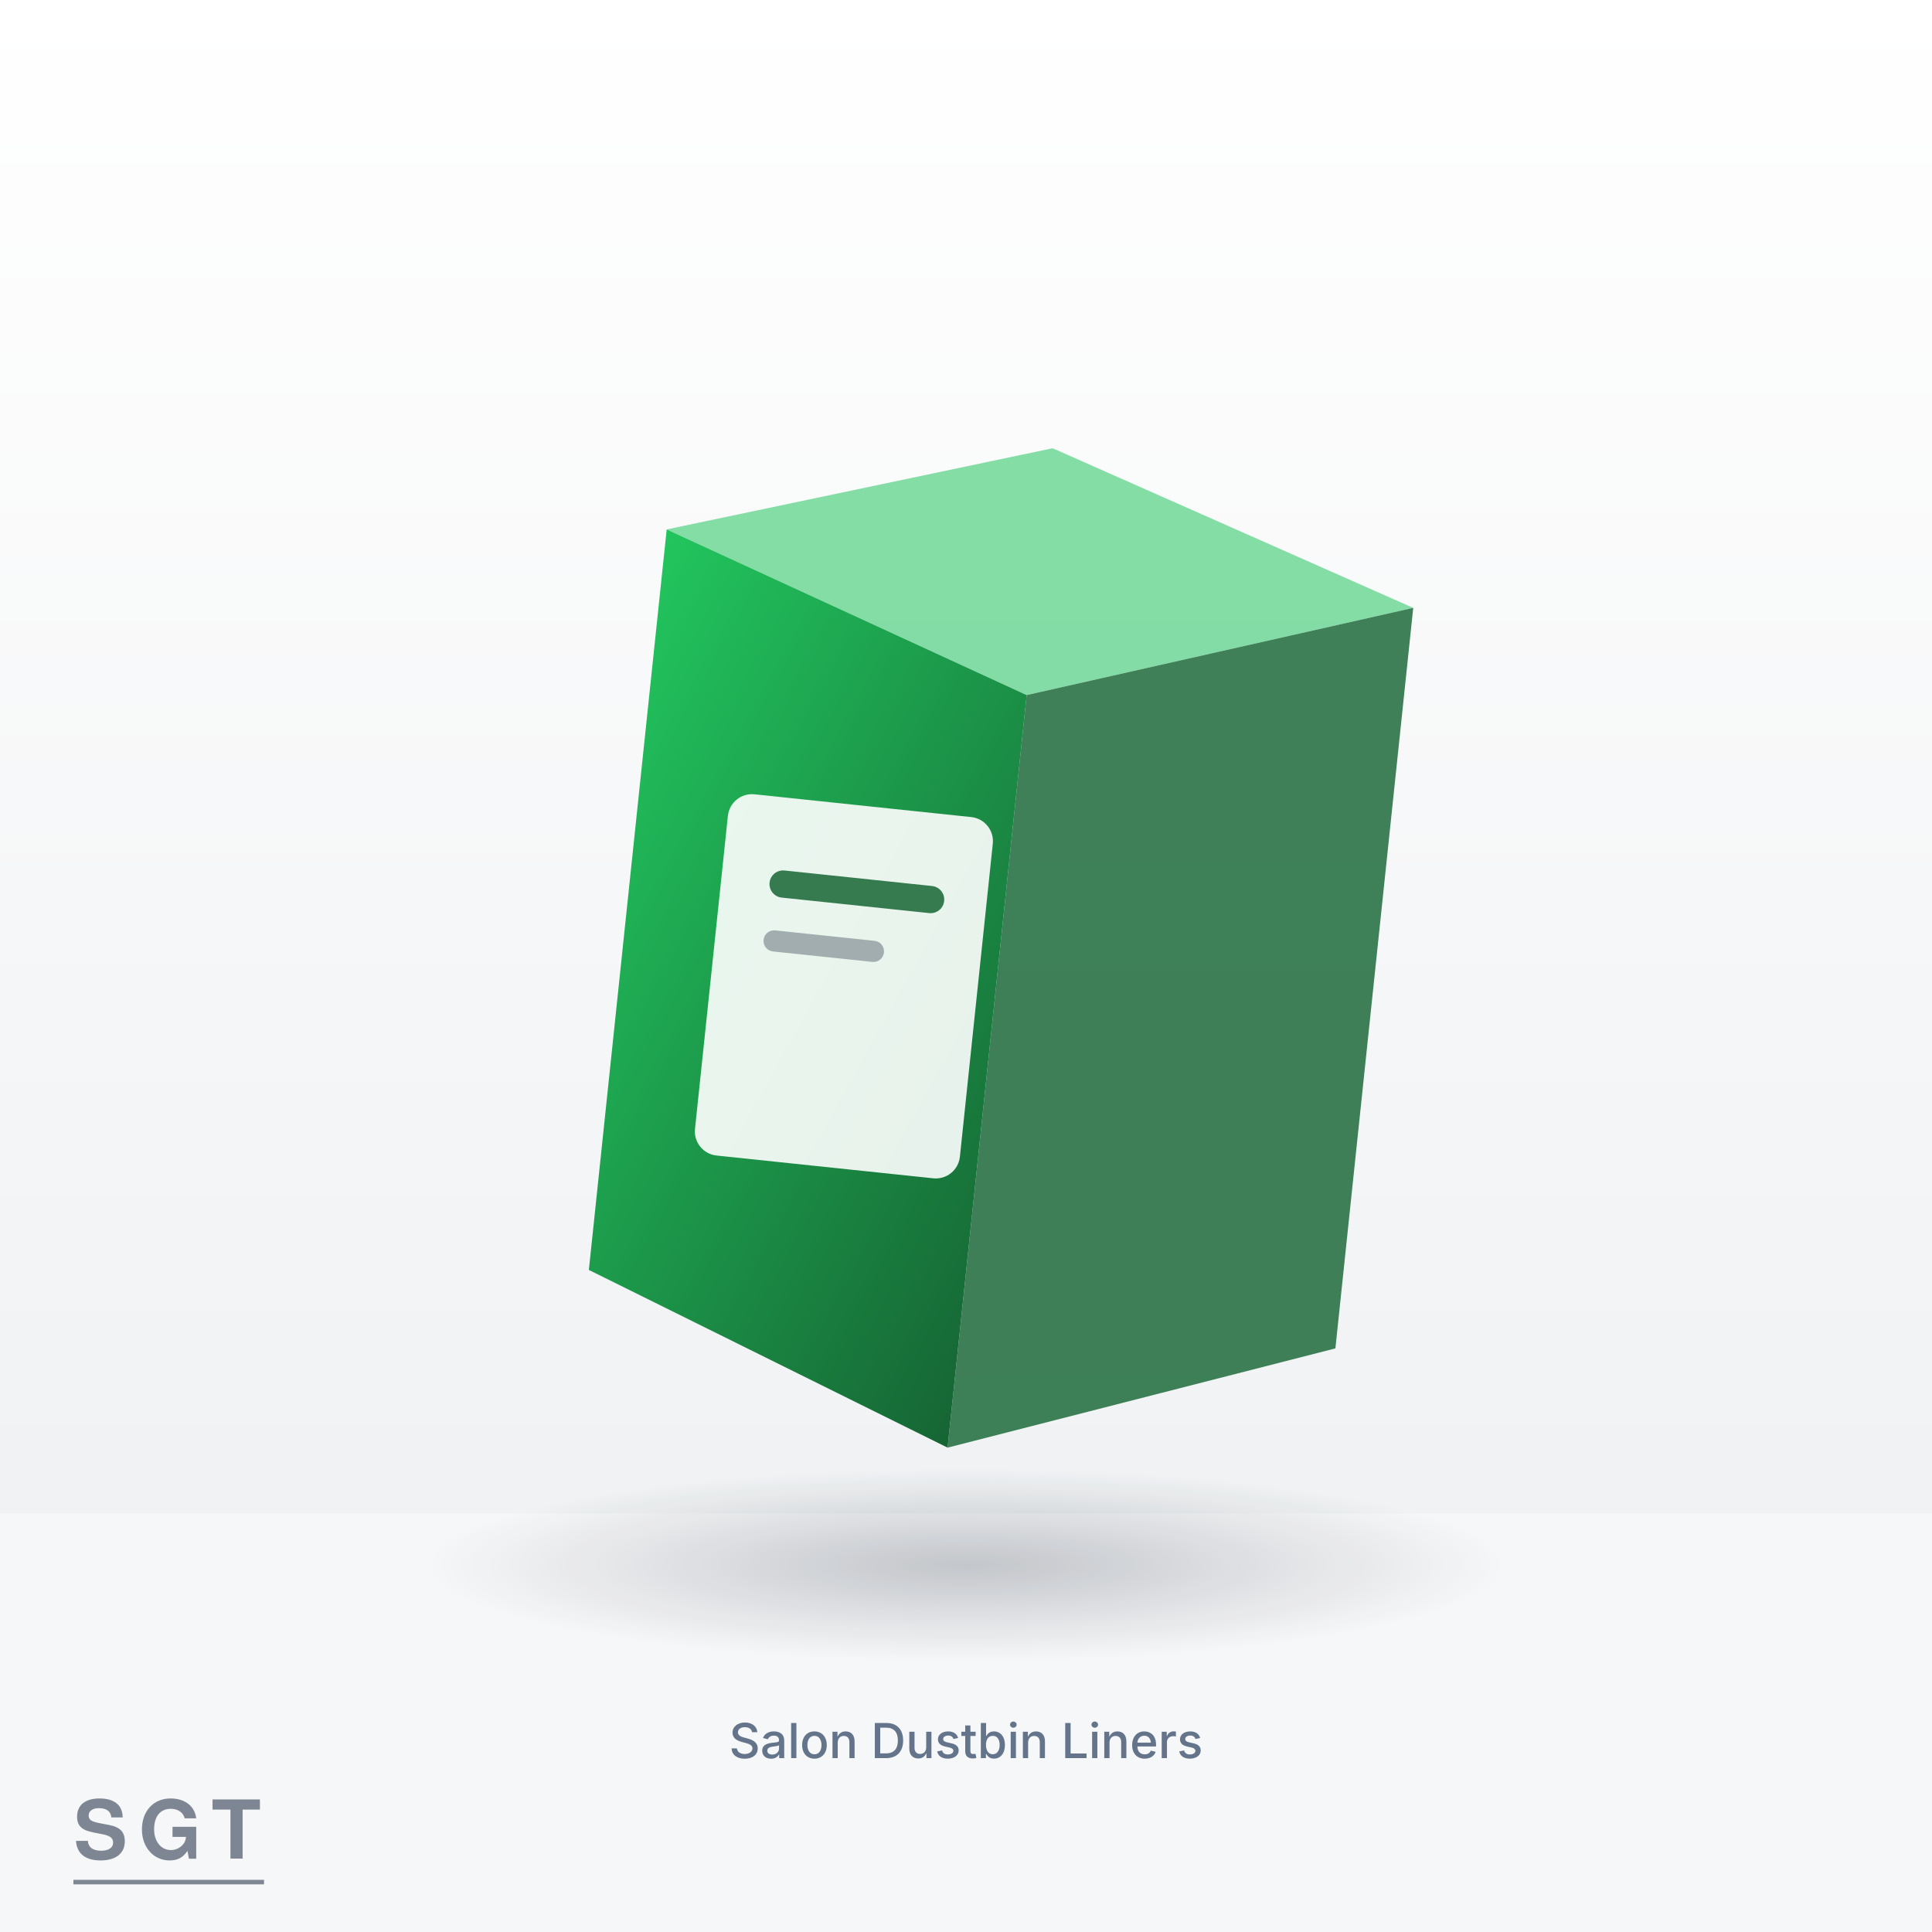
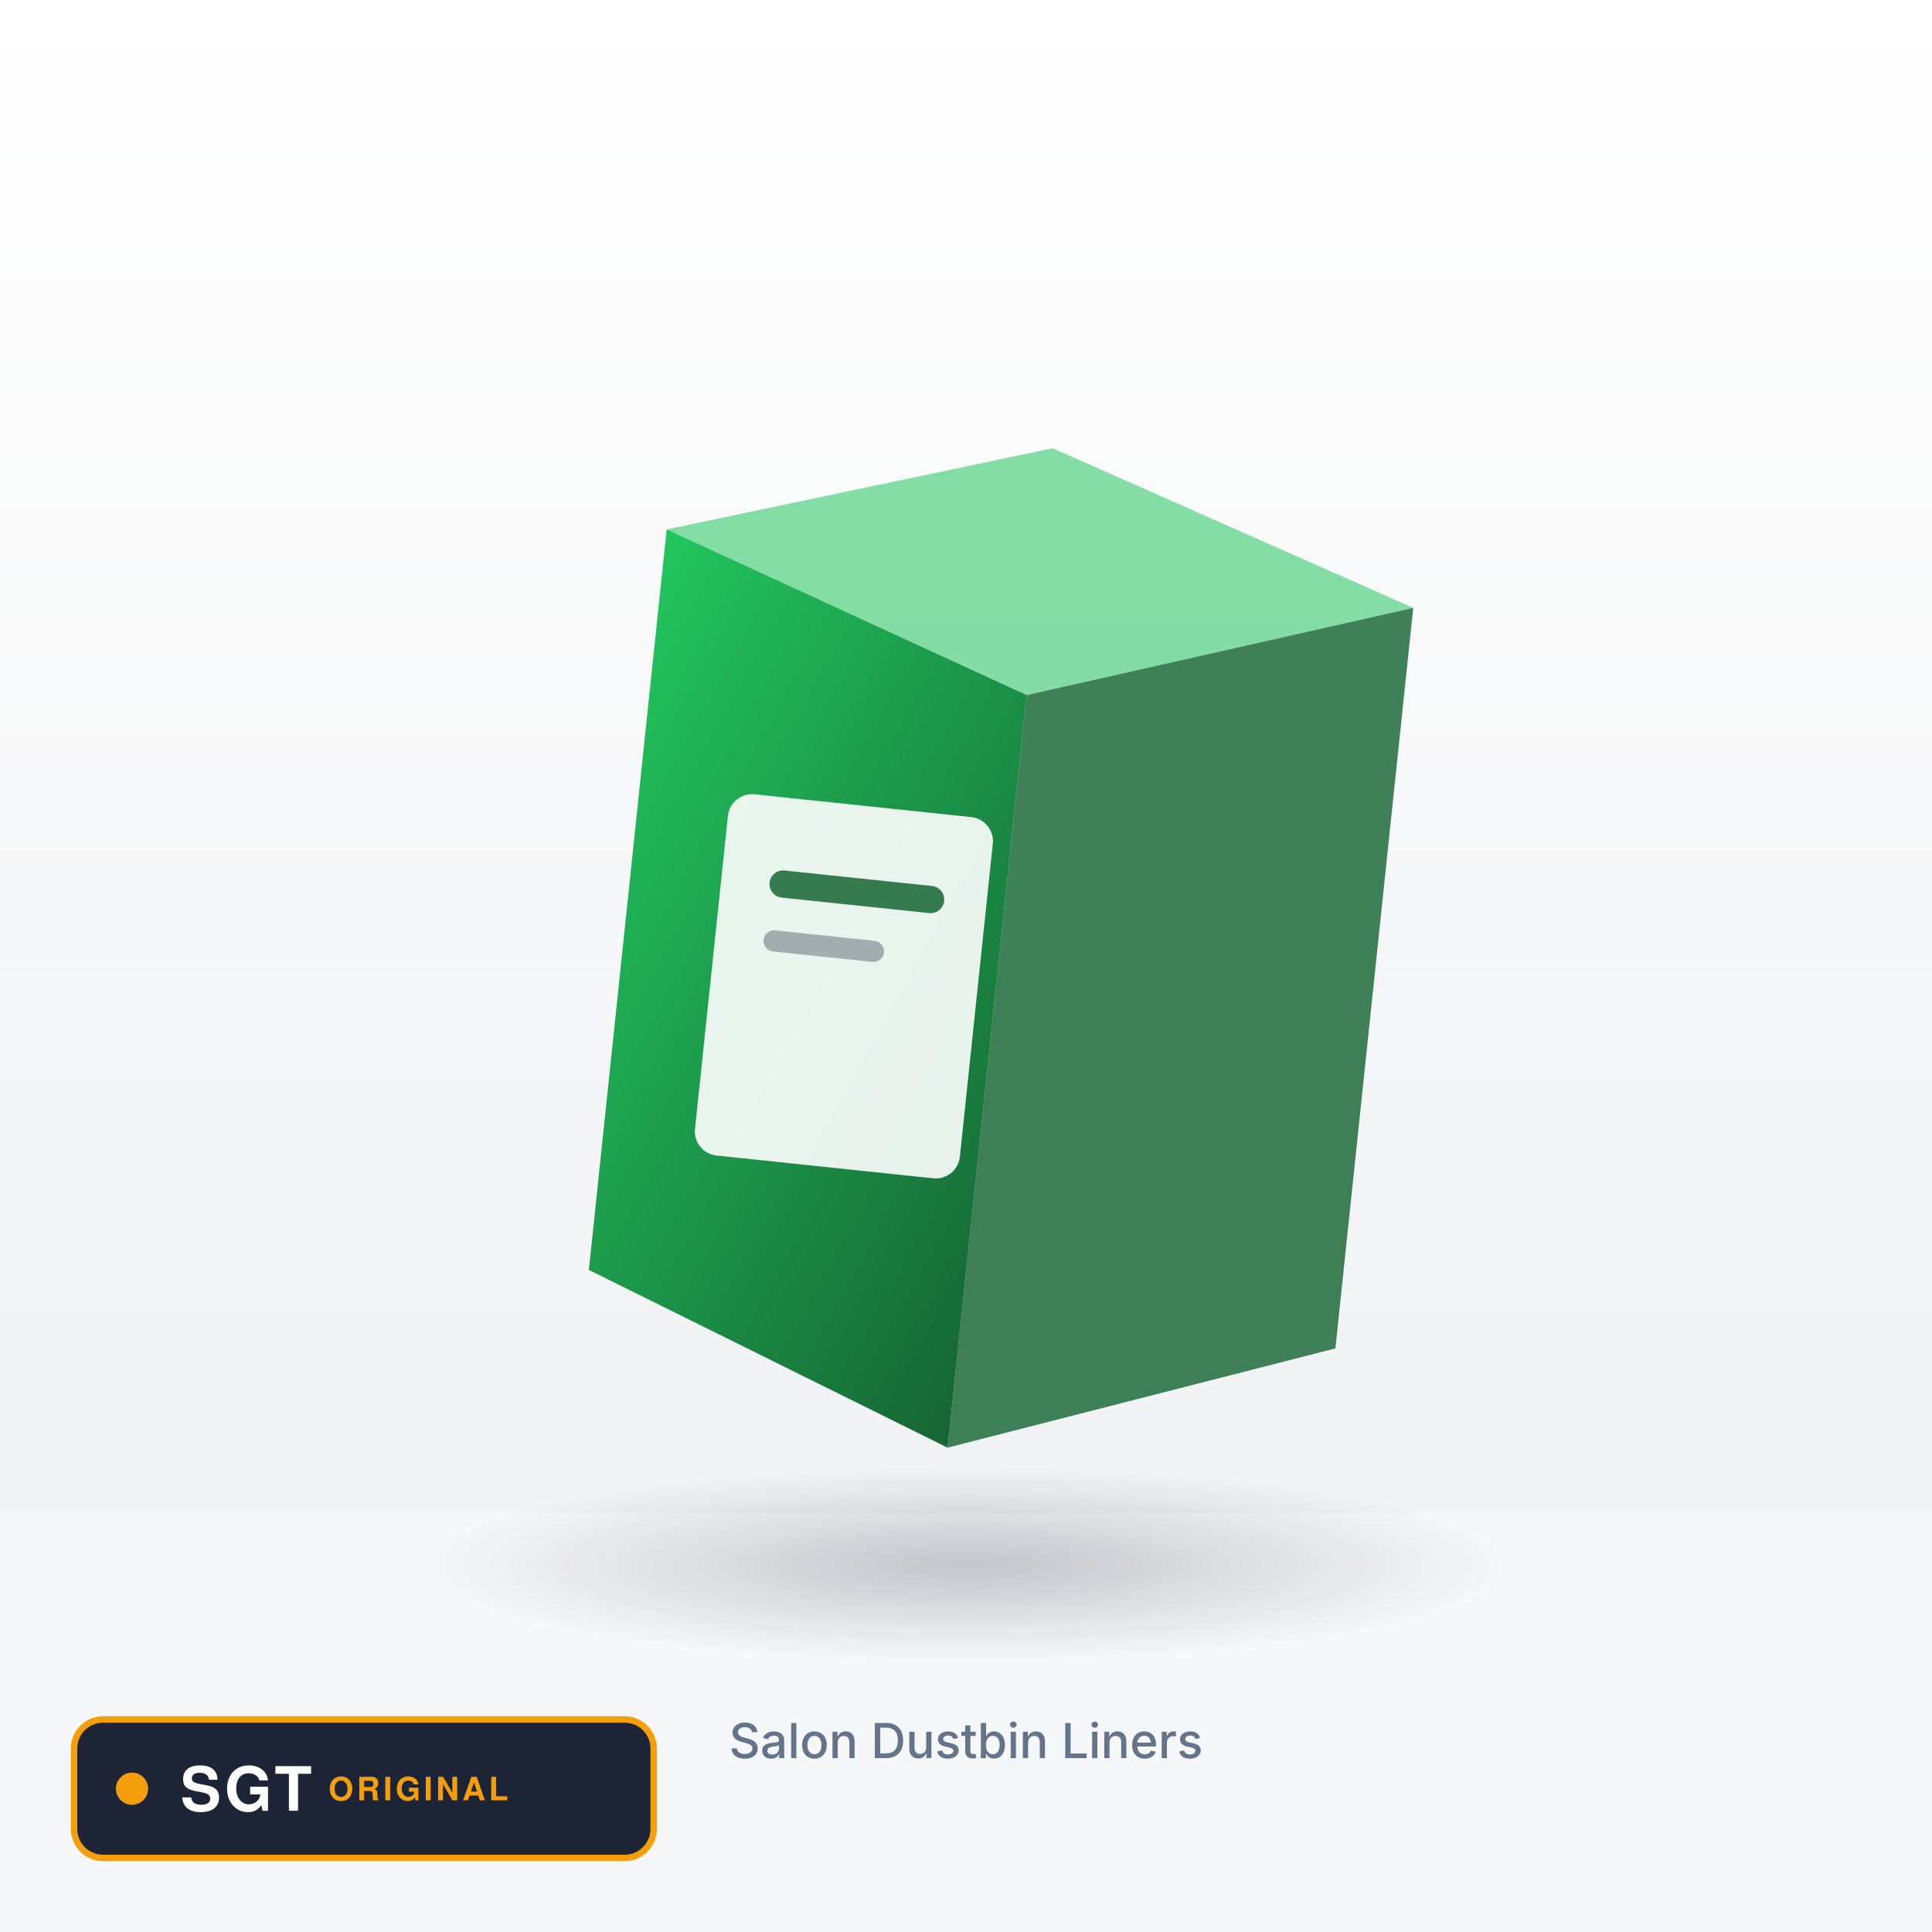
<svg xmlns="http://www.w3.org/2000/svg" viewBox="0 0 600 600" width="600" height="600" role="img" aria-label="Salon Dustbin Liners — Cleaning &amp; Hygiene">
  <defs>
    <linearGradient id="bg" x1="0" y1="0" x2="0" y2="1">
      <stop offset="0%" stop-color="#ffffff" />
      <stop offset="100%" stop-color="#eceef0" />
    </linearGradient>
    <linearGradient id="body" x1="0" y1="0" x2="1" y2="1">
      <stop offset="0%" stop-color="#22c55e" />
      <stop offset="100%" stop-color="#166534" />
    </linearGradient>
    <linearGradient id="stroke" x1="0" y1="0" x2="1" y2="1">
      <stop offset="0%" stop-color="#22c55e" />
      <stop offset="100%" stop-color="#166534" />
    </linearGradient>
    <radialGradient id="shadow" cx="50%" cy="50%">
      <stop offset="0%" stop-color="#0f172a" stop-opacity="0.22" />
      <stop offset="100%" stop-color="#0f172a" stop-opacity="0" />
    </radialGradient>
  </defs>
  <rect width="600" height="600" fill="url(#bg)" />
  <rect y="470" width="600" height="130" fill="#f6f7f8" />
  <ellipse cx="300" cy="486" rx="168" ry="30" fill="url(#shadow)" />
  <g transform="translate(310 300) rotate(6) scale(0.94) translate(-300 -300)">
    <path d="M176 168l124-40 124 40-124 42z" fill="#22c55e" opacity="0.55" />
    <path d="M176 168l124 42v250l-124-46z" fill="url(#body)" />
    <path d="M424 168l-124 42v250l124-46z" fill="#166534" opacity="0.82" />
    <rect x="206" y="252" width="88" height="120" rx="8" fill="#ffffff" opacity="0.9" />
    <rect x="222" y="276" width="58" height="9" rx="4.5" fill="#166534" opacity="0.85" />
    <rect x="222" y="296" width="40" height="7" rx="3.5" fill="#1e293b" opacity="0.35" />
  </g>
  <text x="300" y="546" font-family="ui-sans-serif,system-ui,-apple-system,sans-serif" font-size="15" font-weight="500" fill="#64748b" text-anchor="middle">Salon Dustbin Liners</text>
-   <g id="sgt-mark" opacity="0.62">
-     <text x="22.8" y="577.2" fill="#334155" font-family="Helvetica Neue, Helvetica, Arial, sans-serif" font-size="25.2" font-weight="600" letter-spacing="3.53">SGT</text>
-     <rect x="22.8" y="583.8" width="59.2" height="1.4" fill="#334155" />
+   <g id="sgt-brand-tag">
+     <rect x="23" y="534" width="180" height="43" rx="9" fill="#0f172a" fill-opacity="0.94" stroke="#f59e0b" stroke-width="2" />
+     <circle cx="41" cy="555.5" r="5" fill="#f59e0b" />
+     <text x="56" y="562.34" fill="#ffffff" font-family="Helvetica Neue, Helvetica, Arial, sans-serif" font-weight="700" font-size="19" letter-spacing="1.14">SGT</text>
+     <text x="102" y="559.1" fill="#f59e0b" font-family="Helvetica Neue, Helvetica, Arial, sans-serif" font-weight="600" font-size="10" letter-spacing="1.00">ORIGINAL</text>
  </g>
</svg>
